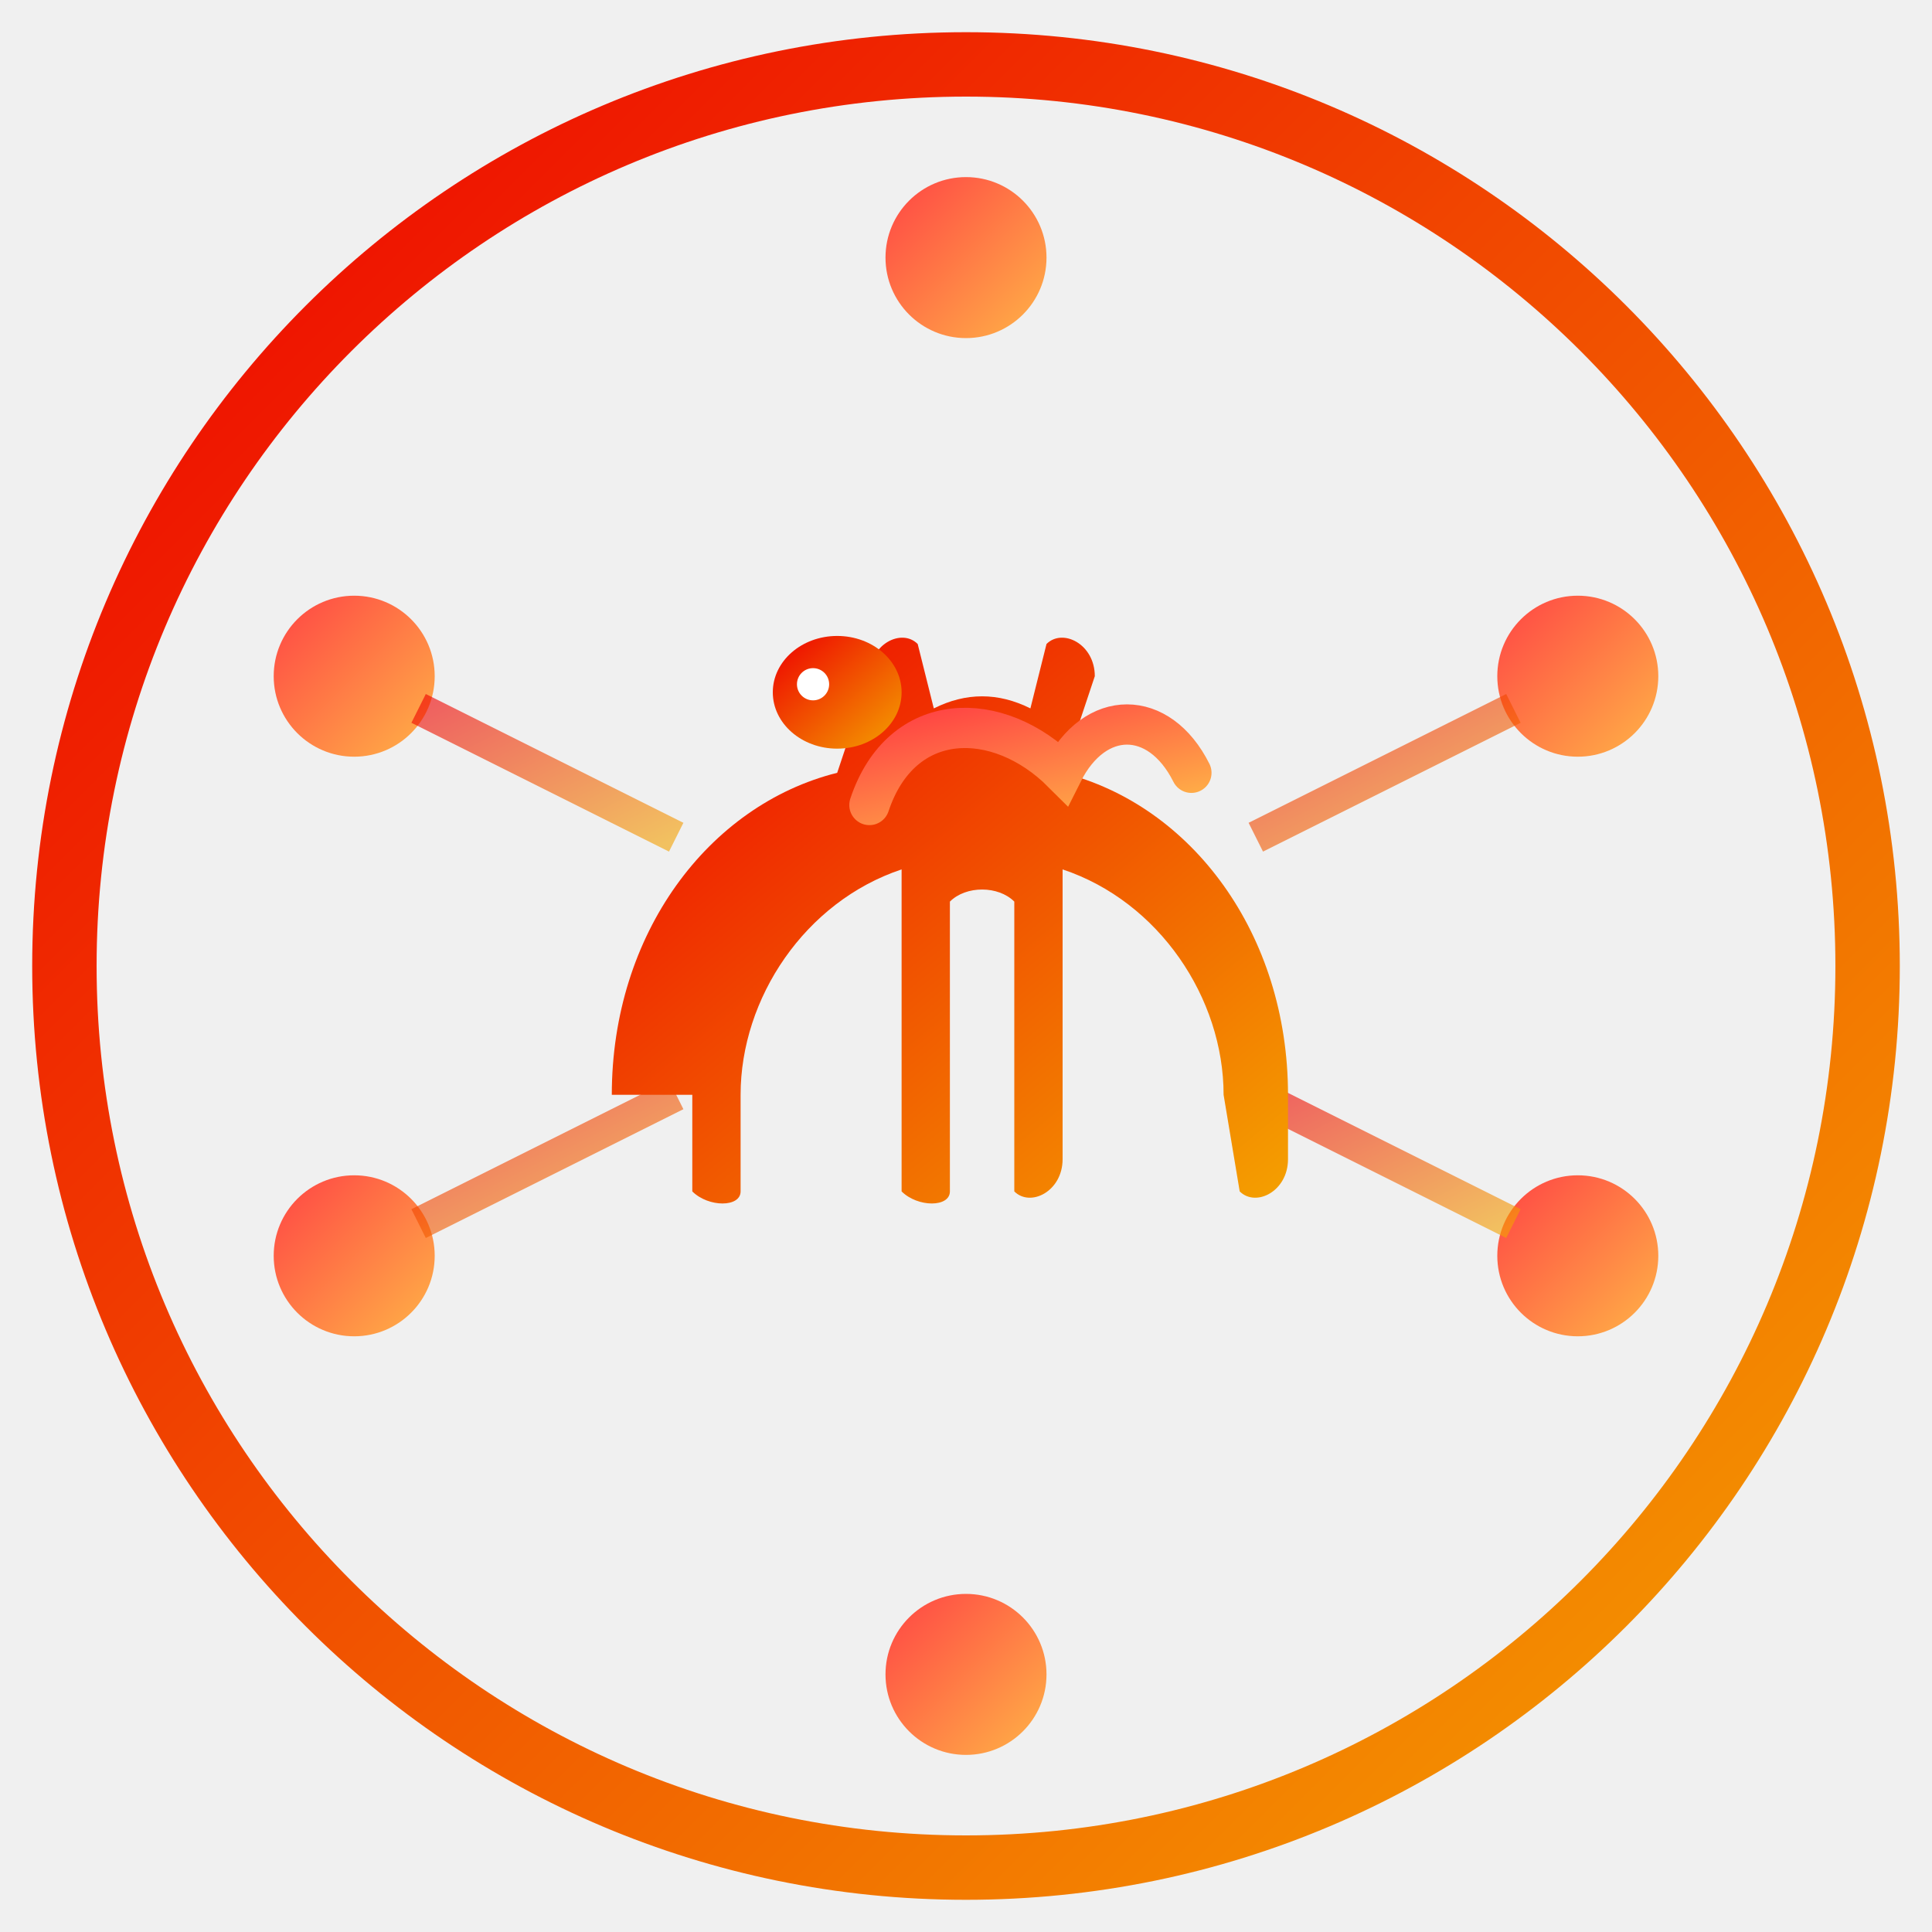
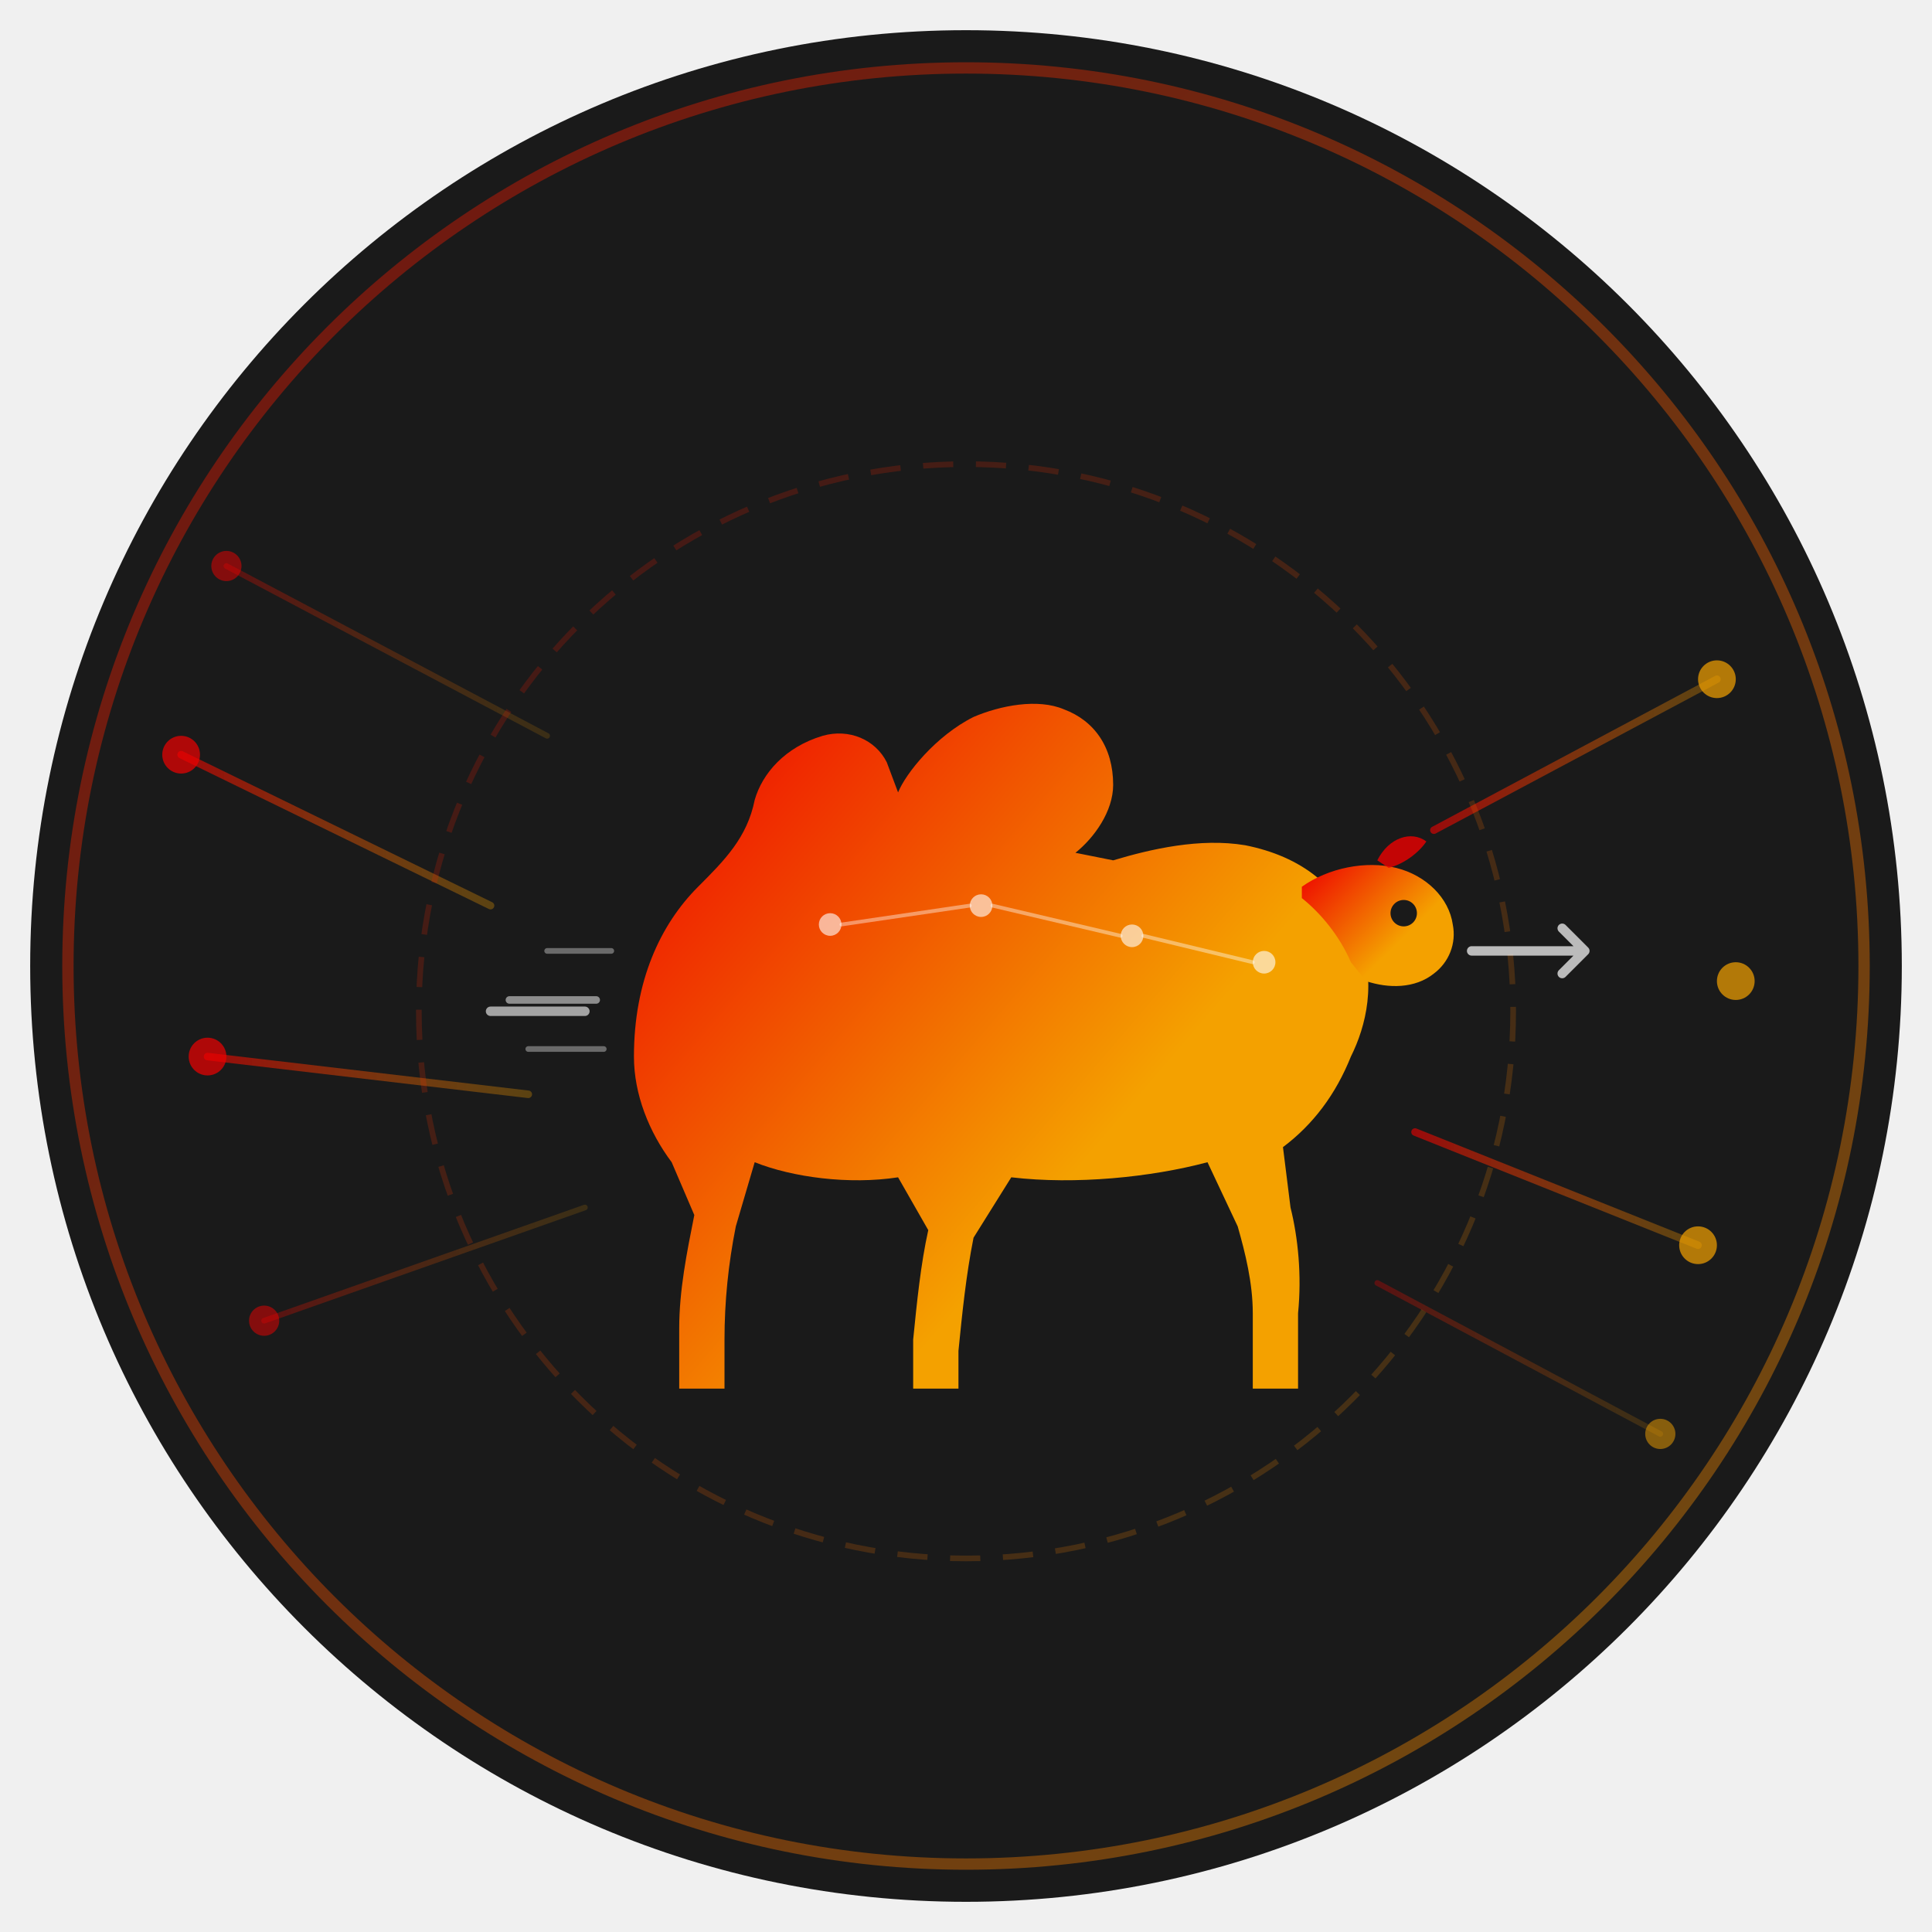
- <svg xmlns="http://www.w3.org/2000/svg" viewBox="0 0 120 120" fill="none">
+ <svg xmlns="http://www.w3.org/2000/svg" viewBox="0 0 512 512" width="512" height="512">
  <defs>
-     <linearGradient id="g1" x1="0%" y1="0%" x2="100%" y2="100%">
+     <linearGradient id="grad-main" x1="0%" y1="0%" x2="100%" y2="100%">
      <stop offset="0%" stop-color="#EE0000" />
      <stop offset="100%" stop-color="#F4A100" />
    </linearGradient>
-     <linearGradient id="g2" x1="0%" y1="0%" x2="100%" y2="100%">
-       <stop offset="0%" stop-color="#FF4444" />
-       <stop offset="100%" stop-color="#FFB347" />
+     <linearGradient id="grad-camel" x1="0%" y1="0%" x2="100%" y2="80%">
+       <stop offset="0%" stop-color="#EE0000" />
+       <stop offset="70%" stop-color="#F4A100" />
+     </linearGradient>
+     <linearGradient id="grad-circuit" x1="0%" y1="50%" x2="100%" y2="50%">
+       <stop offset="0%" stop-color="#EE0000" stop-opacity="0.6" />
+       <stop offset="100%" stop-color="#F4A100" stop-opacity="0.3" />
    </linearGradient>
  </defs>
-   <circle cx="60" cy="60" r="56" stroke="url(#g1)" stroke-width="4" fill="none" />
-   <circle cx="60" cy="16" r="5" fill="url(#g2)" />
-   <circle cx="98" cy="42" r="5" fill="url(#g2)" />
-   <circle cx="98" cy="78" r="5" fill="url(#g2)" />
-   <circle cx="60" cy="104" r="5" fill="url(#g2)" />
-   <circle cx="22" cy="78" r="5" fill="url(#g2)" />
-   <circle cx="22" cy="42" r="5" fill="url(#g2)" />
-   <line x1="60" y1="21" x2="60" y2="40" stroke="url(#g1)" stroke-width="2" opacity="0.6" />
-   <line x1="94" y1="44" x2="78" y2="52" stroke="url(#g1)" stroke-width="2" opacity="0.6" />
-   <line x1="94" y1="76" x2="78" y2="68" stroke="url(#g1)" stroke-width="2" opacity="0.6" />
-   <line x1="60" y1="99" x2="60" y2="80" stroke="url(#g1)" stroke-width="2" opacity="0.6" />
-   <line x1="26" y1="76" x2="42" y2="68" stroke="url(#g1)" stroke-width="2" opacity="0.6" />
-   <line x1="26" y1="44" x2="42" y2="52" stroke="url(#g1)" stroke-width="2" opacity="0.6" />
-   <path d="M38 68 C38 58 44 50 52 48 L54 42 C54 40 56 39 57 40 L58 44 C60 43 62 43 64 44 L65 40 C66 39 68 40 68 42 L66 48 C74 50 80 58 80 68 L80 72 C80 74 78 75 77 74 L76 68 C76 62 72 56 66 54 L66 72 C66 74 64 75 63 74 L63 56 C62 55 60 55 59 56 L59 74 C59 75 57 75 56 74 L56 54 C50 56 46 62 46 68 L46 74 C46 75 44 75 43 74 L43 68 Z" fill="url(#g1)" />
-   <ellipse cx="52" cy="43" rx="4" ry="3.5" fill="url(#g1)" />
-   <circle cx="50.5" cy="42.5" r="1" fill="white" />
-   <path d="M54 50 C56 44 62 44 66 48 C68 44 72 44 74 48" stroke="url(#g2)" stroke-width="2.5" fill="none" stroke-linecap="round" />
+   <circle cx="256" cy="256" r="248" fill="#1A1A1A" />
+   <circle cx="256" cy="256" r="238" fill="none" stroke="url(#grad-main)" stroke-width="3" opacity="0.4" />
+   <line x1="48" y1="200" x2="130" y2="240" stroke="url(#grad-circuit)" stroke-width="2" stroke-linecap="round" />
+   <line x1="55" y1="280" x2="140" y2="290" stroke="url(#grad-circuit)" stroke-width="2" stroke-linecap="round" />
+   <line x1="70" y1="350" x2="155" y2="320" stroke="url(#grad-circuit)" stroke-width="1.5" stroke-linecap="round" opacity="0.5" />
+   <line x1="60" y1="150" x2="145" y2="195" stroke="url(#grad-circuit)" stroke-width="1.5" stroke-linecap="round" opacity="0.5" />
+   <line x1="380" y1="220" x2="455" y2="180" stroke="url(#grad-circuit)" stroke-width="2" stroke-linecap="round" />
+   <line x1="390" y1="260" x2="460" y2="260" stroke="url(#grad-circuit)" stroke-width="2" stroke-linecap="round" />
+   <line x1="375" y1="300" x2="450" y2="330" stroke="url(#grad-circuit)" stroke-width="2" stroke-linecap="round" />
+   <line x1="365" y1="340" x2="440" y2="380" stroke="url(#grad-circuit)" stroke-width="1.5" stroke-linecap="round" opacity="0.5" />
+   <circle cx="48" cy="200" r="5" fill="#EE0000" opacity="0.7" />
+   <circle cx="55" cy="280" r="5" fill="#EE0000" opacity="0.7" />
+   <circle cx="70" cy="350" r="4" fill="#EE0000" opacity="0.5" />
+   <circle cx="60" cy="150" r="4" fill="#EE0000" opacity="0.5" />
+   <circle cx="455" cy="180" r="5" fill="#F4A100" opacity="0.7" />
+   <circle cx="460" cy="260" r="5" fill="#F4A100" opacity="0.7" />
+   <circle cx="450" cy="330" r="5" fill="#F4A100" opacity="0.7" />
+   <circle cx="440" cy="380" r="4" fill="#F4A100" opacity="0.5" />
+   <circle cx="256" cy="268" r="145" fill="none" stroke="url(#grad-main)" stroke-width="1.5" opacity="0.2" stroke-dasharray="8 6" />
+   <path d="     M 168 280     C 168 260, 175 245, 185 235     C 192 228, 198 222, 200 212     C 202 205, 208 198, 218 195     C 225 193, 232 196, 235 202     L 238 210     C 240 205, 248 195, 258 190     C 265 187, 275 185, 282 188     C 290 191, 295 198, 295 208     C 295 215, 290 222, 285 226     L 295 228     C 305 225, 318 222, 330 224     C 345 227, 355 235, 360 248     C 365 260, 362 272, 358 280     C 354 290, 348 298, 340 304     L 342 320     C 344 328, 345 338, 344 348     L 344 368     L 332 368     L 332 348     C 332 340, 330 332, 328 325     L 320 308     C 305 312, 285 314, 268 312     L 258 328     C 256 338, 255 348, 254 358     L 254 368     L 242 368     L 242 355     C 243 345, 244 335, 246 326     L 238 312     C 225 314, 210 312, 200 308     L 195 325     C 193 335, 192 345, 192 355     L 192 368     L 180 368     L 180 352     C 180 342, 182 332, 184 322     L 178 308     C 172 300, 168 290, 168 280     Z" fill="url(#grad-camel)" />
+   <path d="     M 345 235     C 352 230, 362 228, 370 230     C 378 232, 384 238, 385 245     C 386 250, 384 255, 380 258     C 375 262, 368 262, 362 260     L 358 255     C 355 248, 350 242, 345 238     Z" fill="url(#grad-camel)" />
+   <circle cx="372" cy="242" r="3.5" fill="#1A1A1A" />
+   <path d="M 365 228 C 368 222, 374 220, 378 223 C 376 226, 372 229, 368 230 Z" fill="#EE0000" opacity="0.8" />
+   <line x1="135" y1="265" x2="158" y2="265" stroke="#FFFFFF" stroke-width="2" stroke-linecap="round" opacity="0.5" />
+   <line x1="140" y1="278" x2="160" y2="278" stroke="#FFFFFF" stroke-width="1.5" stroke-linecap="round" opacity="0.35" />
+   <line x1="145" y1="252" x2="162" y2="252" stroke="#FFFFFF" stroke-width="1.5" stroke-linecap="round" opacity="0.35" />
+   <path d="M 130 268 L 155 268" stroke="#FFFFFF" stroke-width="2.5" stroke-linecap="round" opacity="0.6" />
+   <path d="M 390 252 L 420 252 L 414 246 M 420 252 L 414 258" stroke="#FFFFFF" stroke-width="2.5" stroke-linecap="round" stroke-linejoin="round" fill="none" opacity="0.7" />
+   <circle cx="220" cy="245" r="3" fill="#FFFFFF" opacity="0.6" />
+   <circle cx="260" cy="240" r="3" fill="#FFFFFF" opacity="0.6" />
+   <circle cx="300" cy="248" r="3" fill="#FFFFFF" opacity="0.6" />
+   <circle cx="335" cy="255" r="3" fill="#FFFFFF" opacity="0.6" />
+   <line x1="223" y1="245" x2="257" y2="240" stroke="#FFFFFF" stroke-width="1" stroke-linecap="round" opacity="0.4" />
+   <line x1="263" y1="240" x2="297" y2="248" stroke="#FFFFFF" stroke-width="1" stroke-linecap="round" opacity="0.4" />
+   <line x1="303" y1="248" x2="332" y2="255" stroke="#FFFFFF" stroke-width="1" stroke-linecap="round" opacity="0.4" />
</svg>
